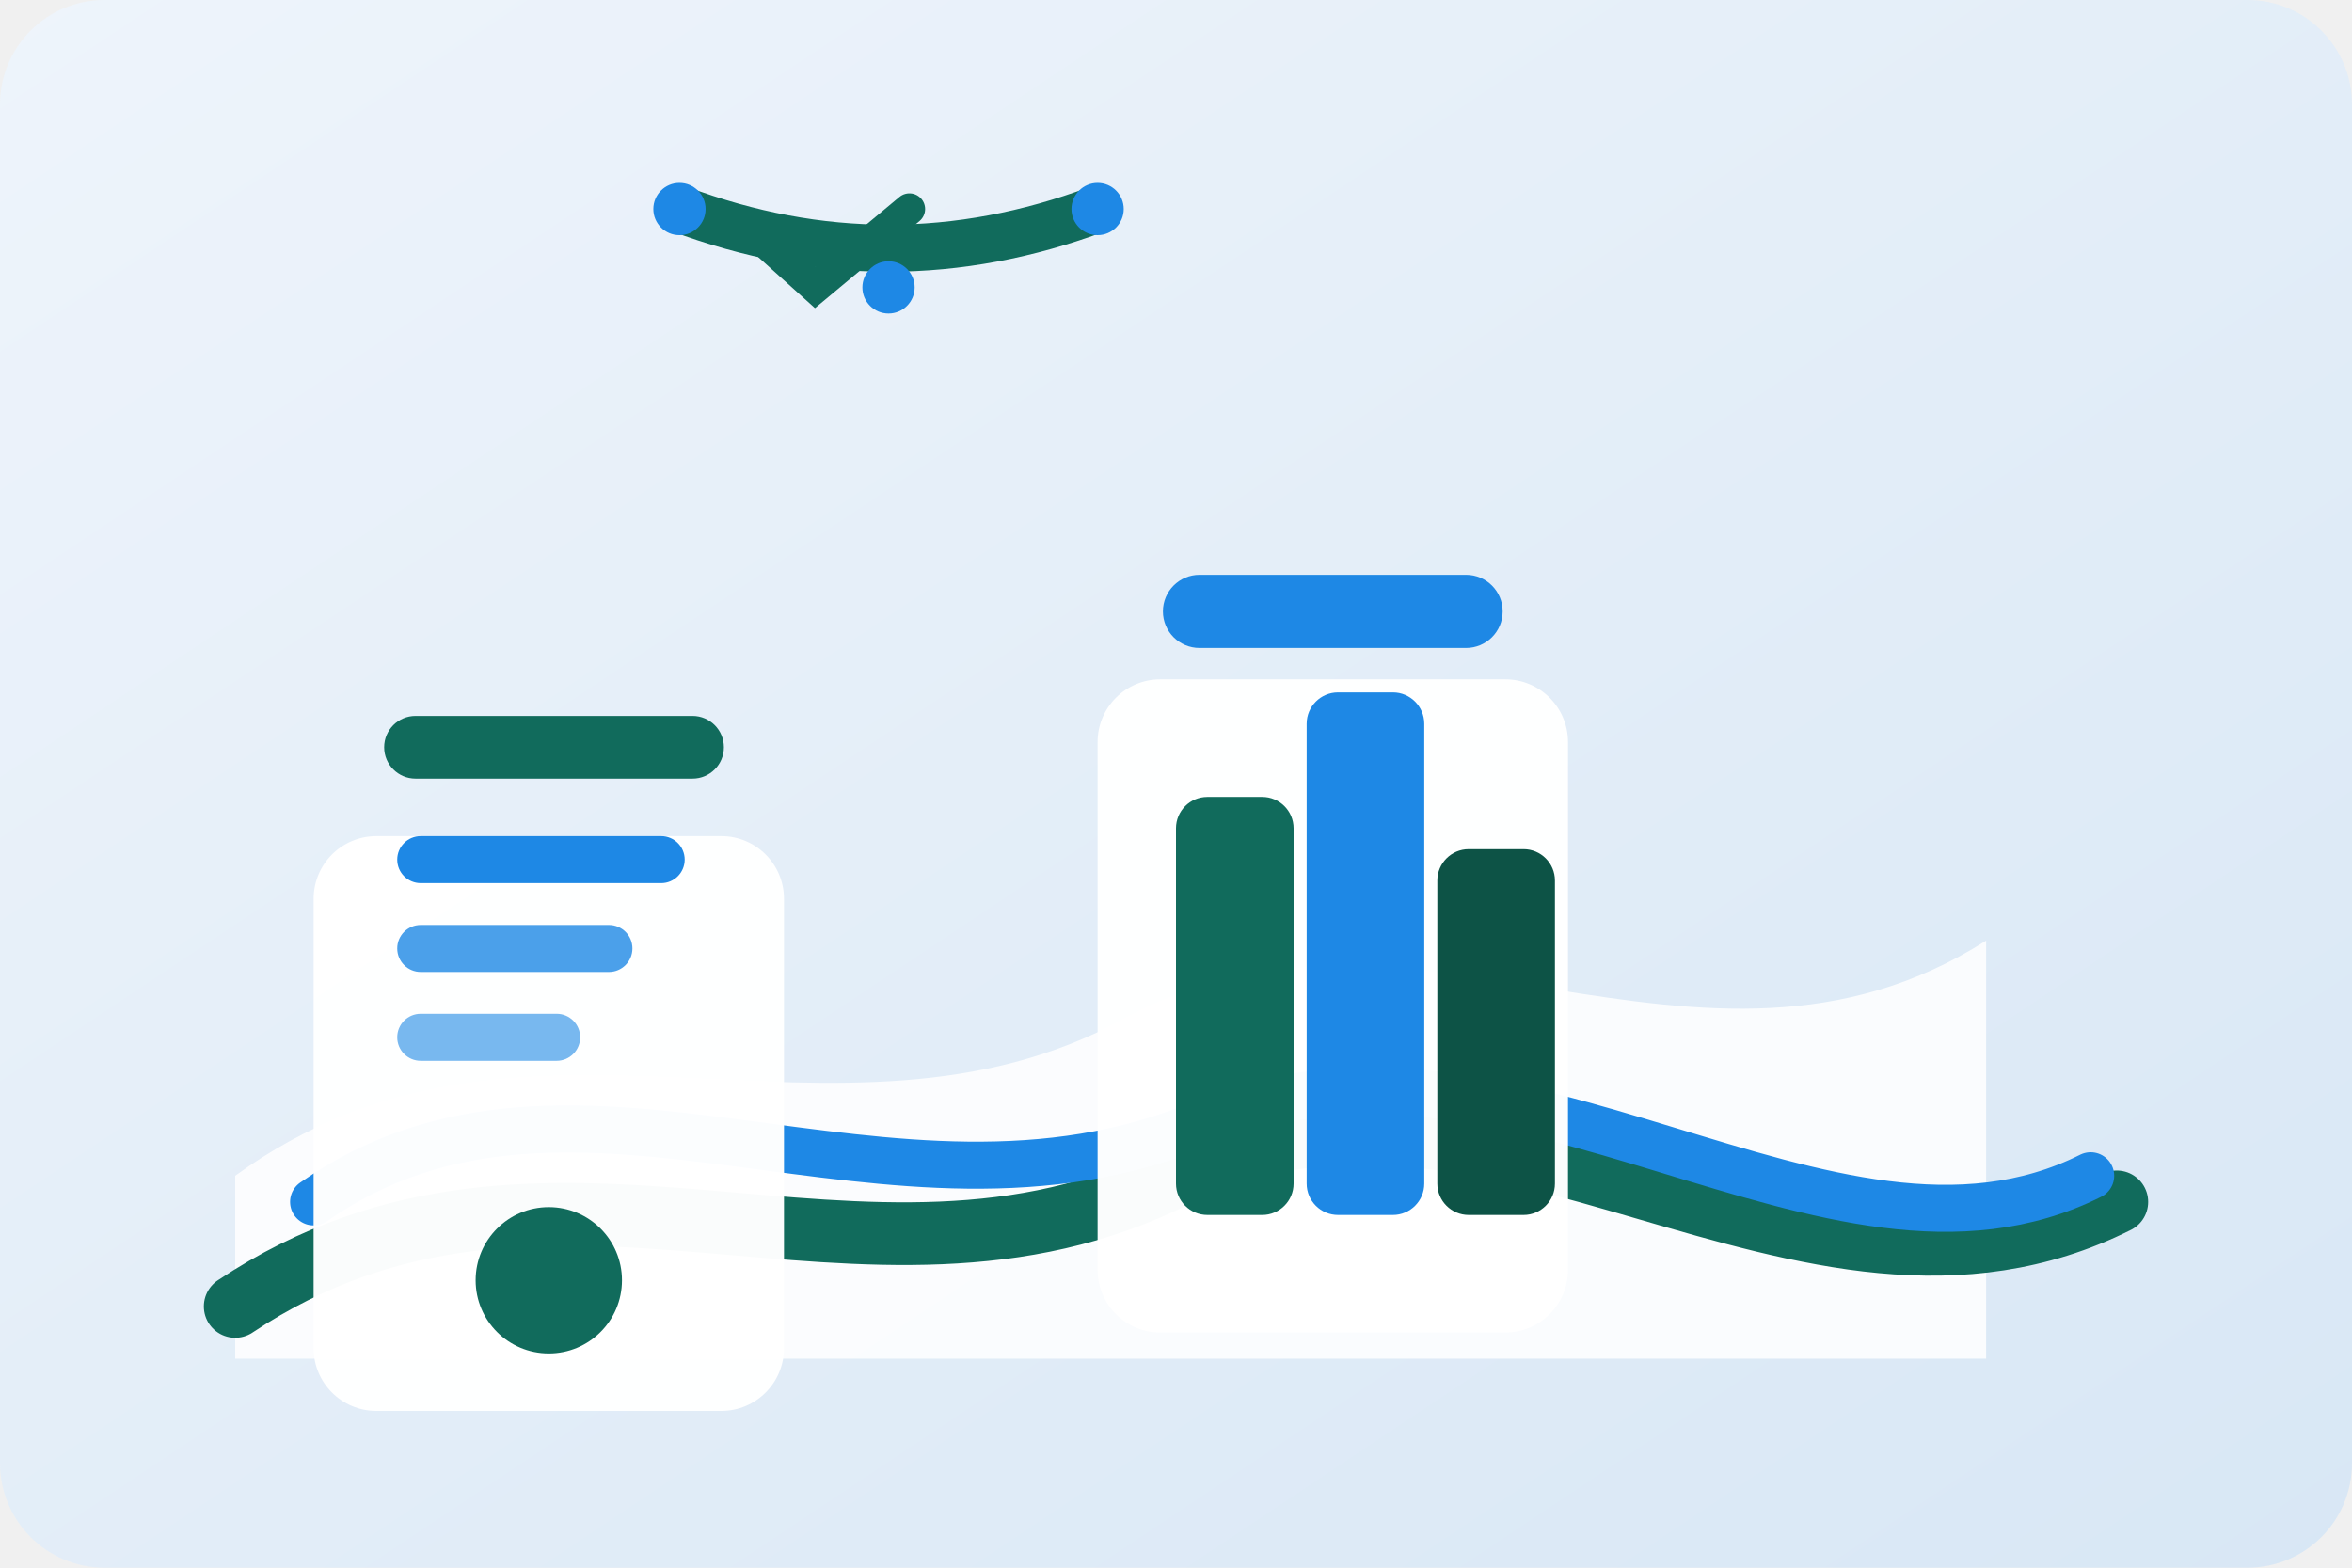
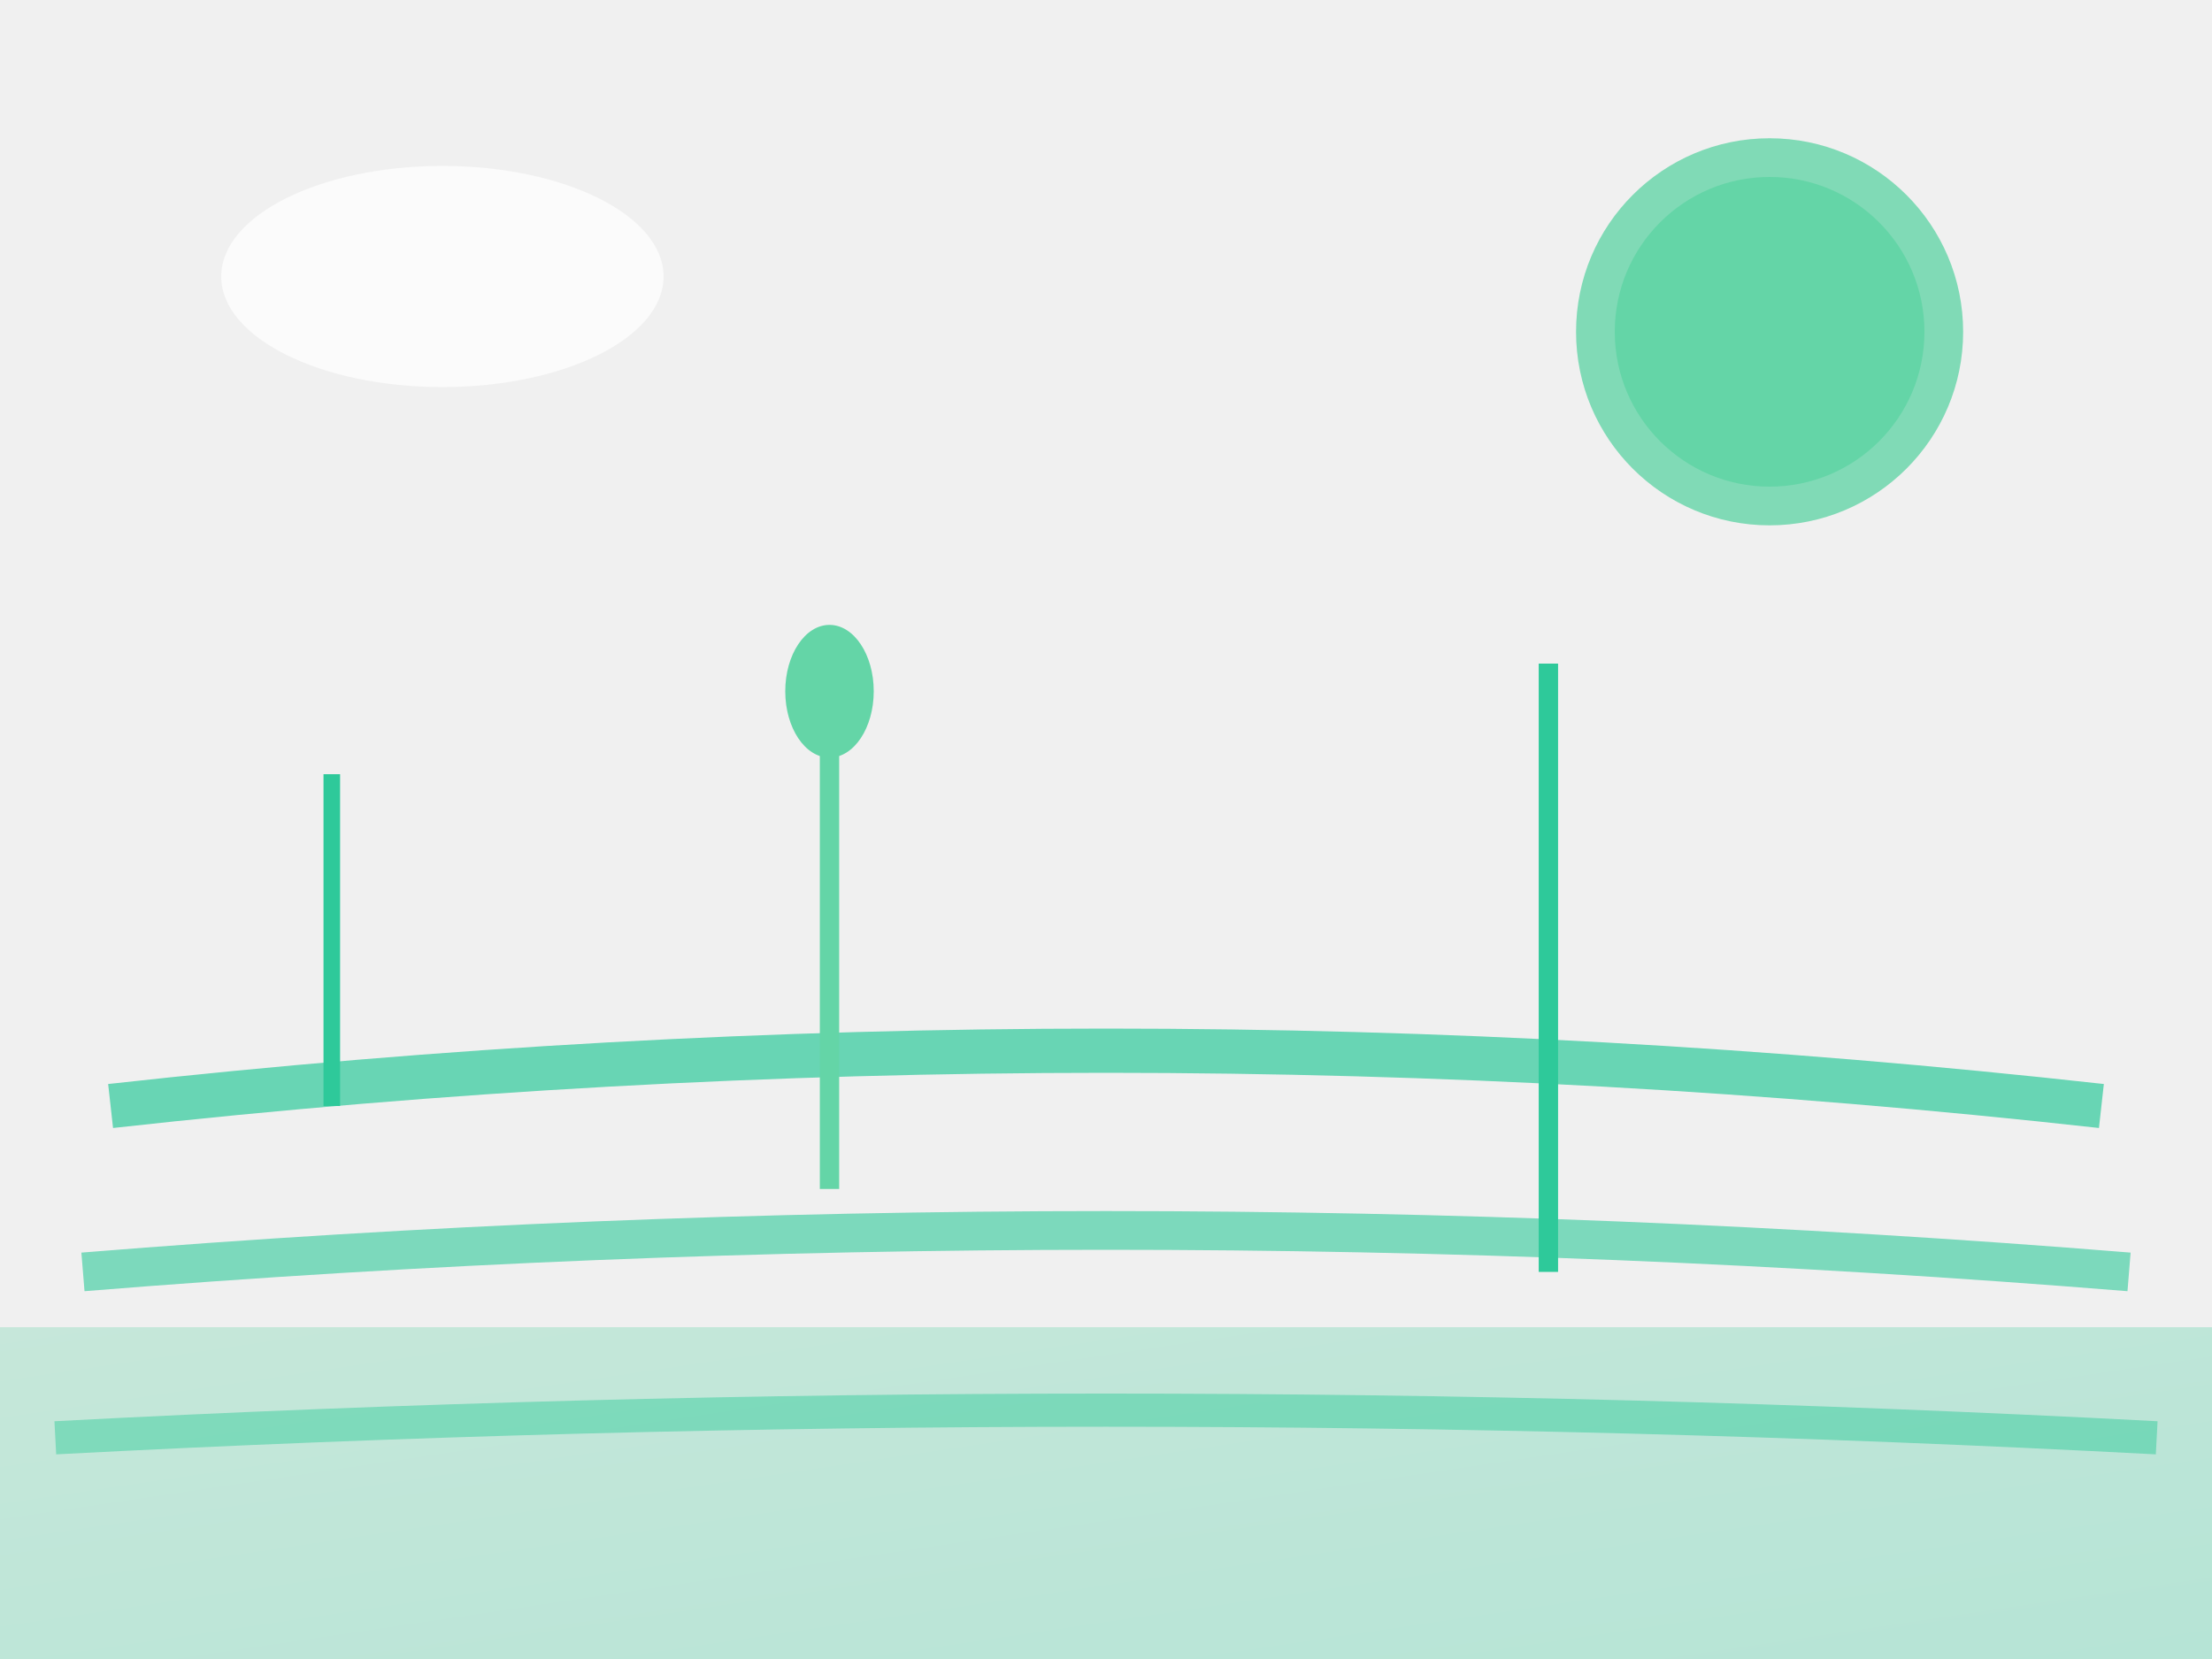
- <svg xmlns="http://www.w3.org/2000/svg" viewBox="0 0 900 600">
+ <svg xmlns="http://www.w3.org/2000/svg" viewBox="0 0 400 300">
  <defs>
-     <linearGradient id="bg" x1="0" x2="1" y1="0" y2="1">
-       <stop offset="0%" stop-color="#eef4fb" />
-       <stop offset="100%" stop-color="#d8e7f5" />
-     </linearGradient>
-     <linearGradient id="field" x1="0" x2="1" y1="0" y2="1">
-       <stop offset="0%" stop-color="#1e88e5" />
-       <stop offset="100%" stop-color="#116b5c" />
+     <linearGradient id="heroGrad1" x1="0" y1="0" x2="1" y2="1">
+       <stop offset="0%" stop-color="#64d5a7" />
+       <stop offset="100%" stop-color="#2ec99a" />
    </linearGradient>
  </defs>
-   <rect width="900" height="600" rx="40" fill="url(#bg)" />
-   <path d="M90 450 C200 370 320 450 430 390 C540 330 650 430 760 360 L760 520 H90 Z" fill="#fff" opacity="0.85" />
-   <path d="M90 500 C210 420 330 510 450 450 C570 390 690 520 810 460" fill="none" stroke="#116b5c" stroke-width="24" stroke-linecap="round" />
-   <path d="M120 460 C220 390 340 480 460 430 C580 380 700 500 800 450" fill="none" stroke="#1e88e5" stroke-width="18" stroke-linecap="round" />
-   <g transform="translate(120 170)">
-     <rect x="0" y="150" width="180" height="220" rx="24" fill="#fff" opacity="0.98" />
-     <rect x="27" y="104" width="130" height="24" rx="12" fill="#116b5c" />
-     <rect x="32" y="150" width="110" height="18" rx="9" fill="#1e88e5" />
-     <rect x="32" y="184" width="90" height="18" rx="9" fill="#1e88e5" opacity="0.8" />
-     <rect x="32" y="218" width="70" height="18" rx="9" fill="#1e88e5" opacity="0.6" />
-     <circle cx="90" cy="320" r="28" fill="#116b5c" />
-   </g>
-   <g transform="translate(420 140)">
-     <rect x="0" y="120" width="180" height="250" rx="24" fill="#fff" opacity="0.98" />
-     <rect x="25" y="80" width="130" height="28" rx="14" fill="#1e88e5" />
-     <rect x="30" y="165" width="45" height="160" rx="12" fill="#116b5c" />
-     <rect x="80" y="125" width="45" height="200" rx="12" fill="#1e88e5" />
-     <rect x="130" y="185" width="45" height="140" rx="12" fill="#0d5346" />
-   </g>
-   <g transform="translate(260 80)">
-     <path d="M0 0 Q80 30 160 0" fill="none" stroke="#116b5c" stroke-width="18" stroke-linecap="round" />
-     <path d="M32 12 L52 30 L88 0" fill="none" stroke="#116b5c" stroke-width="12" stroke-linecap="round" />
-     <circle cx="0" cy="0" r="10" fill="#1e88e5" />
-     <circle cx="80" cy="30" r="10" fill="#1e88e5" />
-     <circle cx="160" cy="0" r="10" fill="#1e88e5" />
-   </g>
+   <rect width="400" height="300" fill="none" />
+   <circle cx="320" cy="60" r="35" fill="#64d5a7" opacity="0.8" />
+   <circle cx="320" cy="60" r="28" fill="#64d5a7" />
+   <ellipse cx="80" cy="50" rx="40" ry="20" fill="#ffffff" opacity="0.7" />
+   <path d="M 20 200 Q 200 180 380 200" stroke="#2ec99a" stroke-width="8" fill="none" opacity="0.7" />
+   <path d="M 15 230 Q 200 215 385 230" stroke="#2ec99a" stroke-width="7" fill="none" opacity="0.6" />
+   <path d="M 10 260 Q 200 250 390 260" stroke="#2ec99a" stroke-width="6" fill="none" opacity="0.5" />
+   <line x1="60" y1="200" x2="60" y2="140" stroke="#2ec99a" stroke-width="3" />
+   <line x1="150" y1="215" x2="150" y2="130" stroke="#64d5a7" stroke-width="3.5" />
+   <line x1="280" y1="230" x2="280" y2="120" stroke="#2ec99a" stroke-width="3.5" />
+   <ellipse cx="150" cy="125" rx="8" ry="12" fill="#64d5a7" />
+   <rect x="0" y="240" width="400" height="60" fill="url(#heroGrad1)" opacity="0.3" />
</svg>
